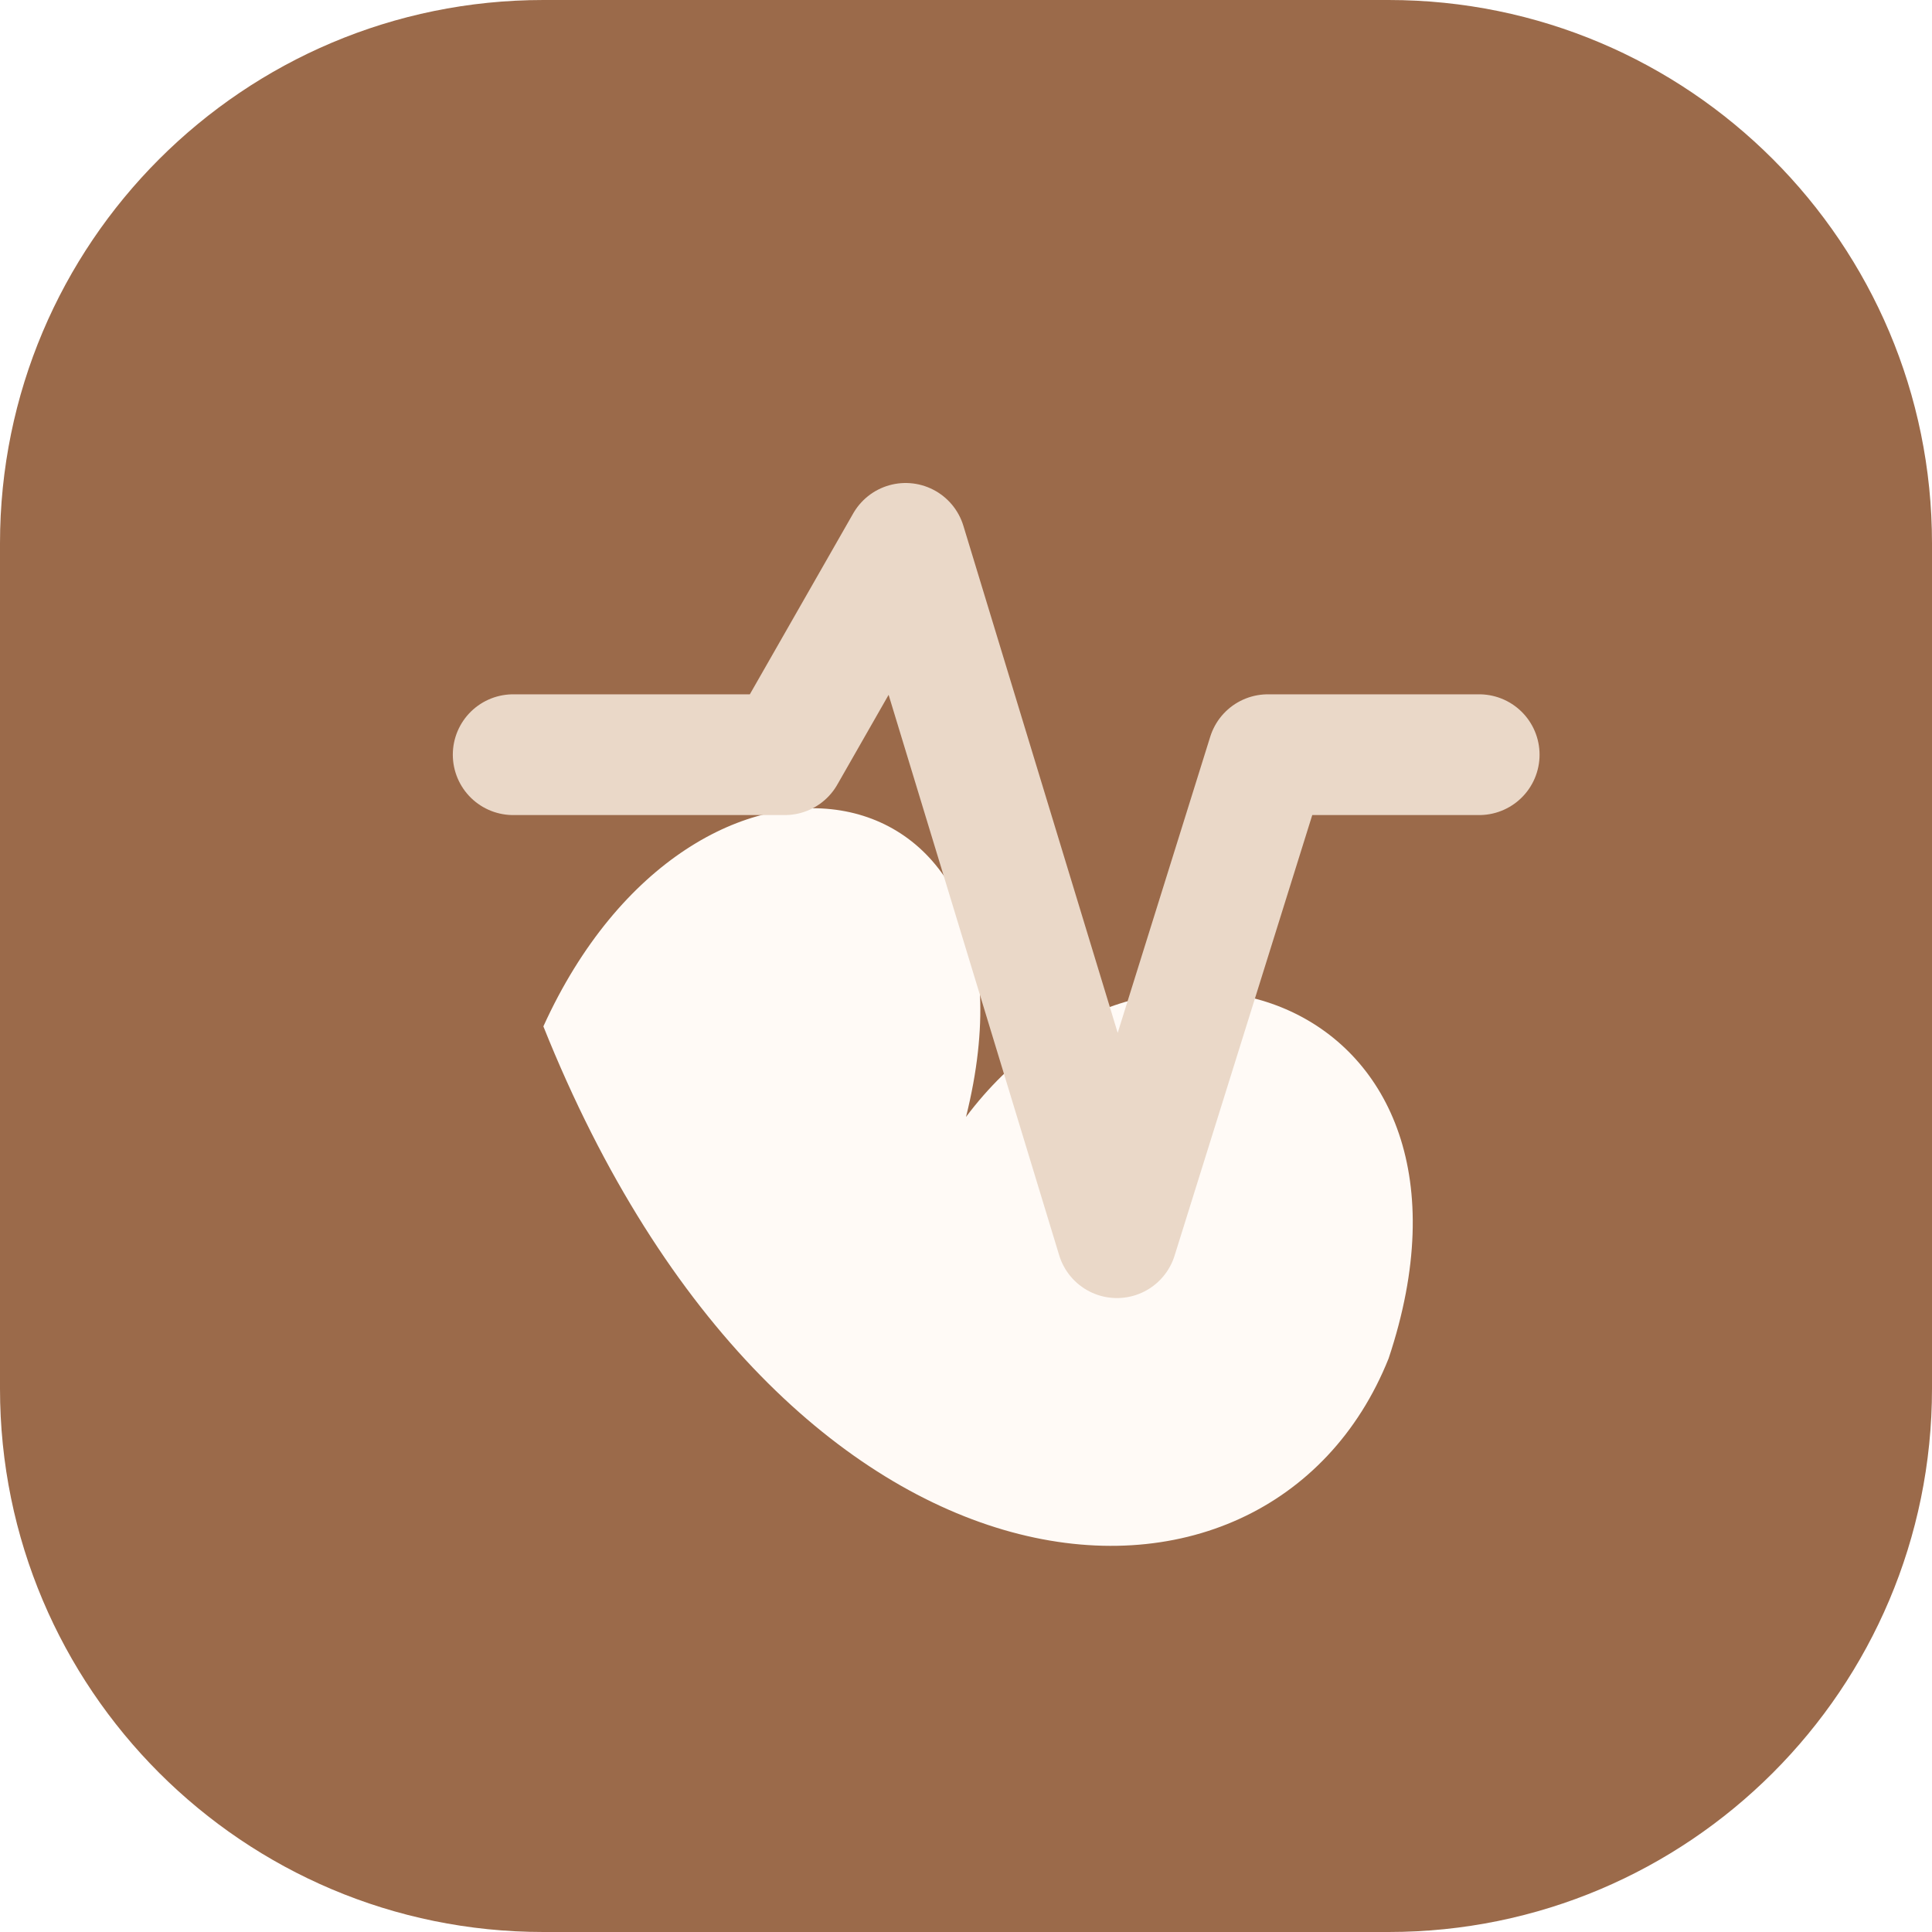
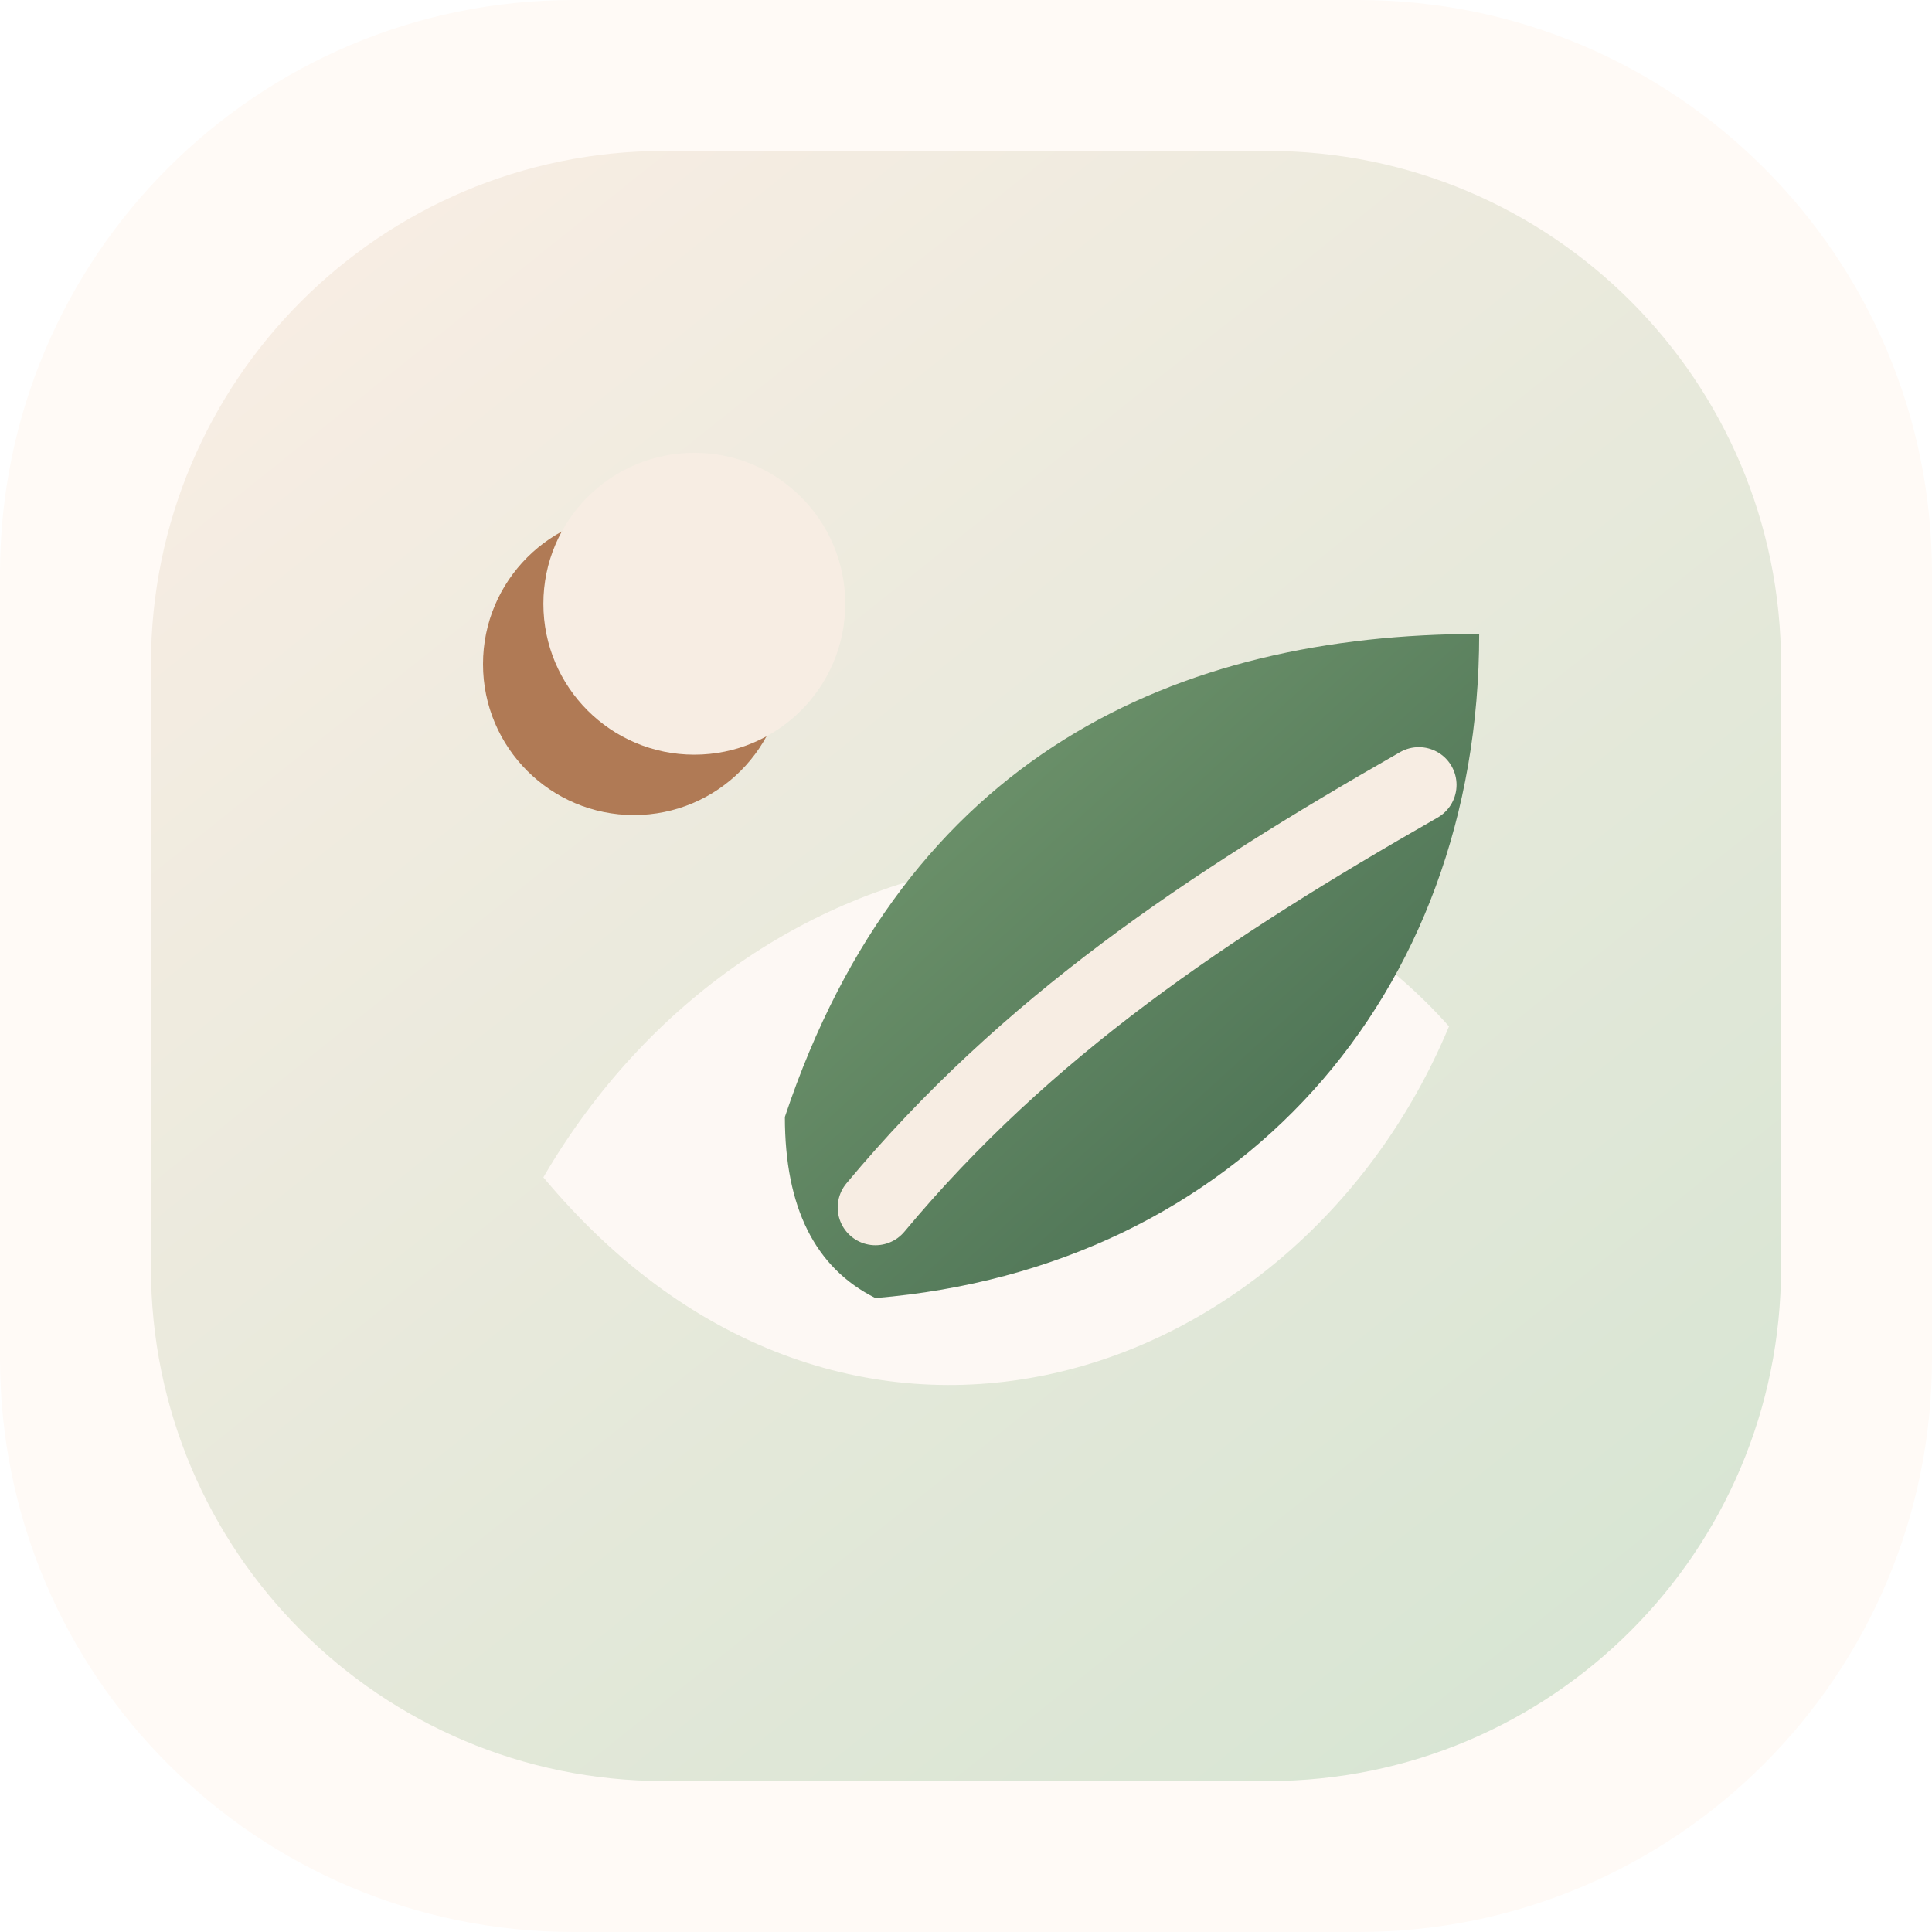
- <svg xmlns="http://www.w3.org/2000/svg" viewBox="0 0 64 64">
-   <rect width="64" height="64" rx="18" fill="#9b6a4a" />
-   <path d="M18 34c5-11 17-9 14 3 6-8 18-4 14 8-4 10-20 9-28-11Z" fill="#fffaf6" />
-   <path d="M17 25h9l4-7 7 23 5-16h7" fill="none" stroke="#ead8c8" stroke-width="4" stroke-linecap="round" stroke-linejoin="round" />
+ <svg xmlns="http://www.w3.org/2000/svg" viewBox="0 0 64 64" role="img" aria-label="오늘의 기록">
+   <defs>
+     <linearGradient id="bg" x1="12" y1="8" x2="52" y2="58" gradientUnits="userSpaceOnUse">
+       <stop offset="0" stop-color="#f7ede3" />
+       <stop offset="1" stop-color="#d7e5d3" />
+     </linearGradient>
+     <linearGradient id="leaf" x1="25" y1="22" x2="45" y2="44" gradientUnits="userSpaceOnUse">
+       <stop offset="0" stop-color="#789d72" />
+       <stop offset="1" stop-color="#456b50" />
+     </linearGradient>
+   </defs>
+   <rect width="64" height="64" rx="19" fill="#fffaf6" />
+   <rect x="5" y="5" width="54" height="54" rx="17" fill="url(#bg)" />
+   <path d="M18 39c7-12 22-14 30-5-5 12-20 17-30 5Z" fill="#fffaf6" opacity=".92" />
+   <path d="M26 37c4-12 13-16 23-16 0 12-8 21-20 22-2-1-3-3-3-6Z" fill="url(#leaf)" />
+   <path d="M29 40c5-6 11-10 18-14" fill="none" stroke="#f7ede3" stroke-width="2.5" stroke-linecap="round" />
+   <circle cx="21" cy="22" r="5" fill="#b07a55" />
+   <circle cx="23" cy="20" r="5" fill="#f7ede3" />
</svg>
